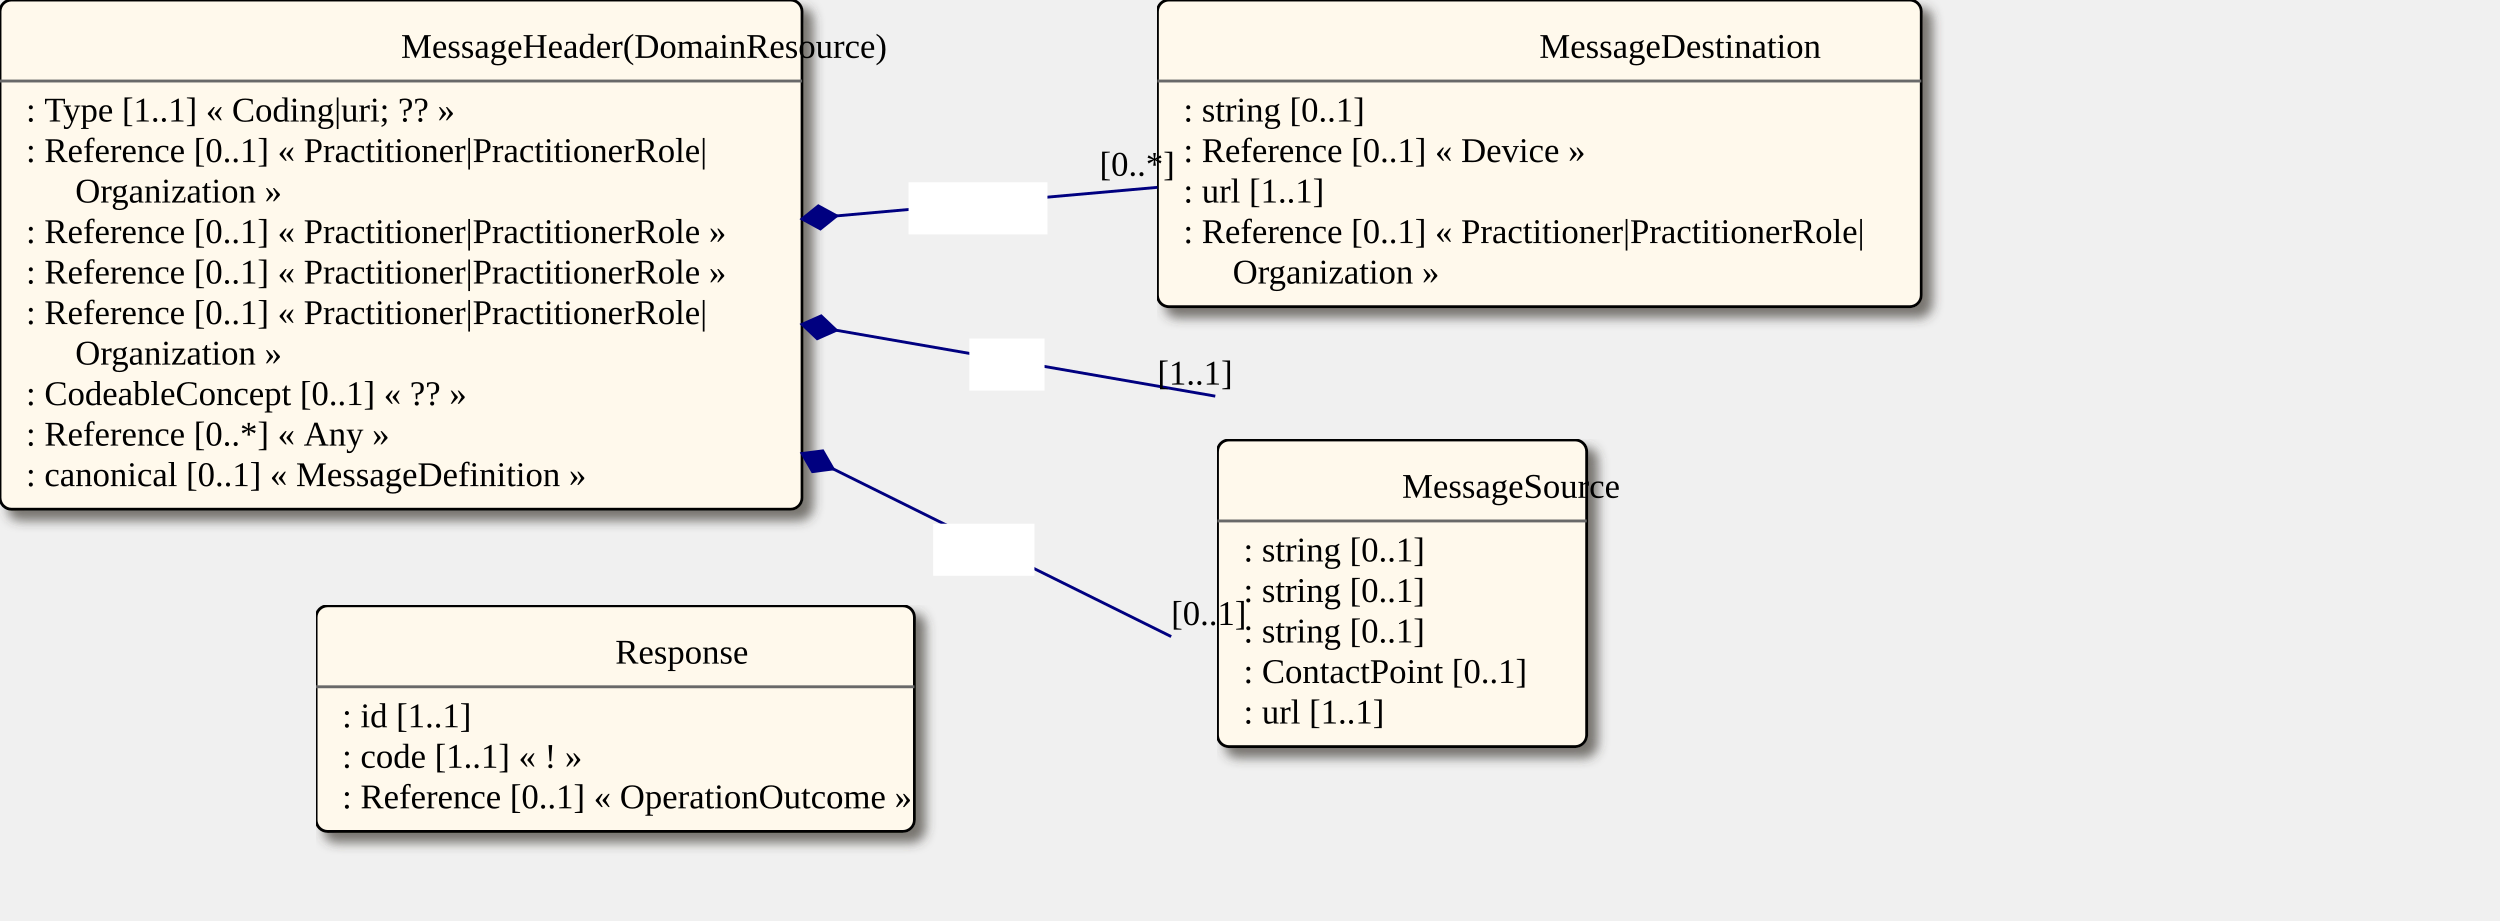
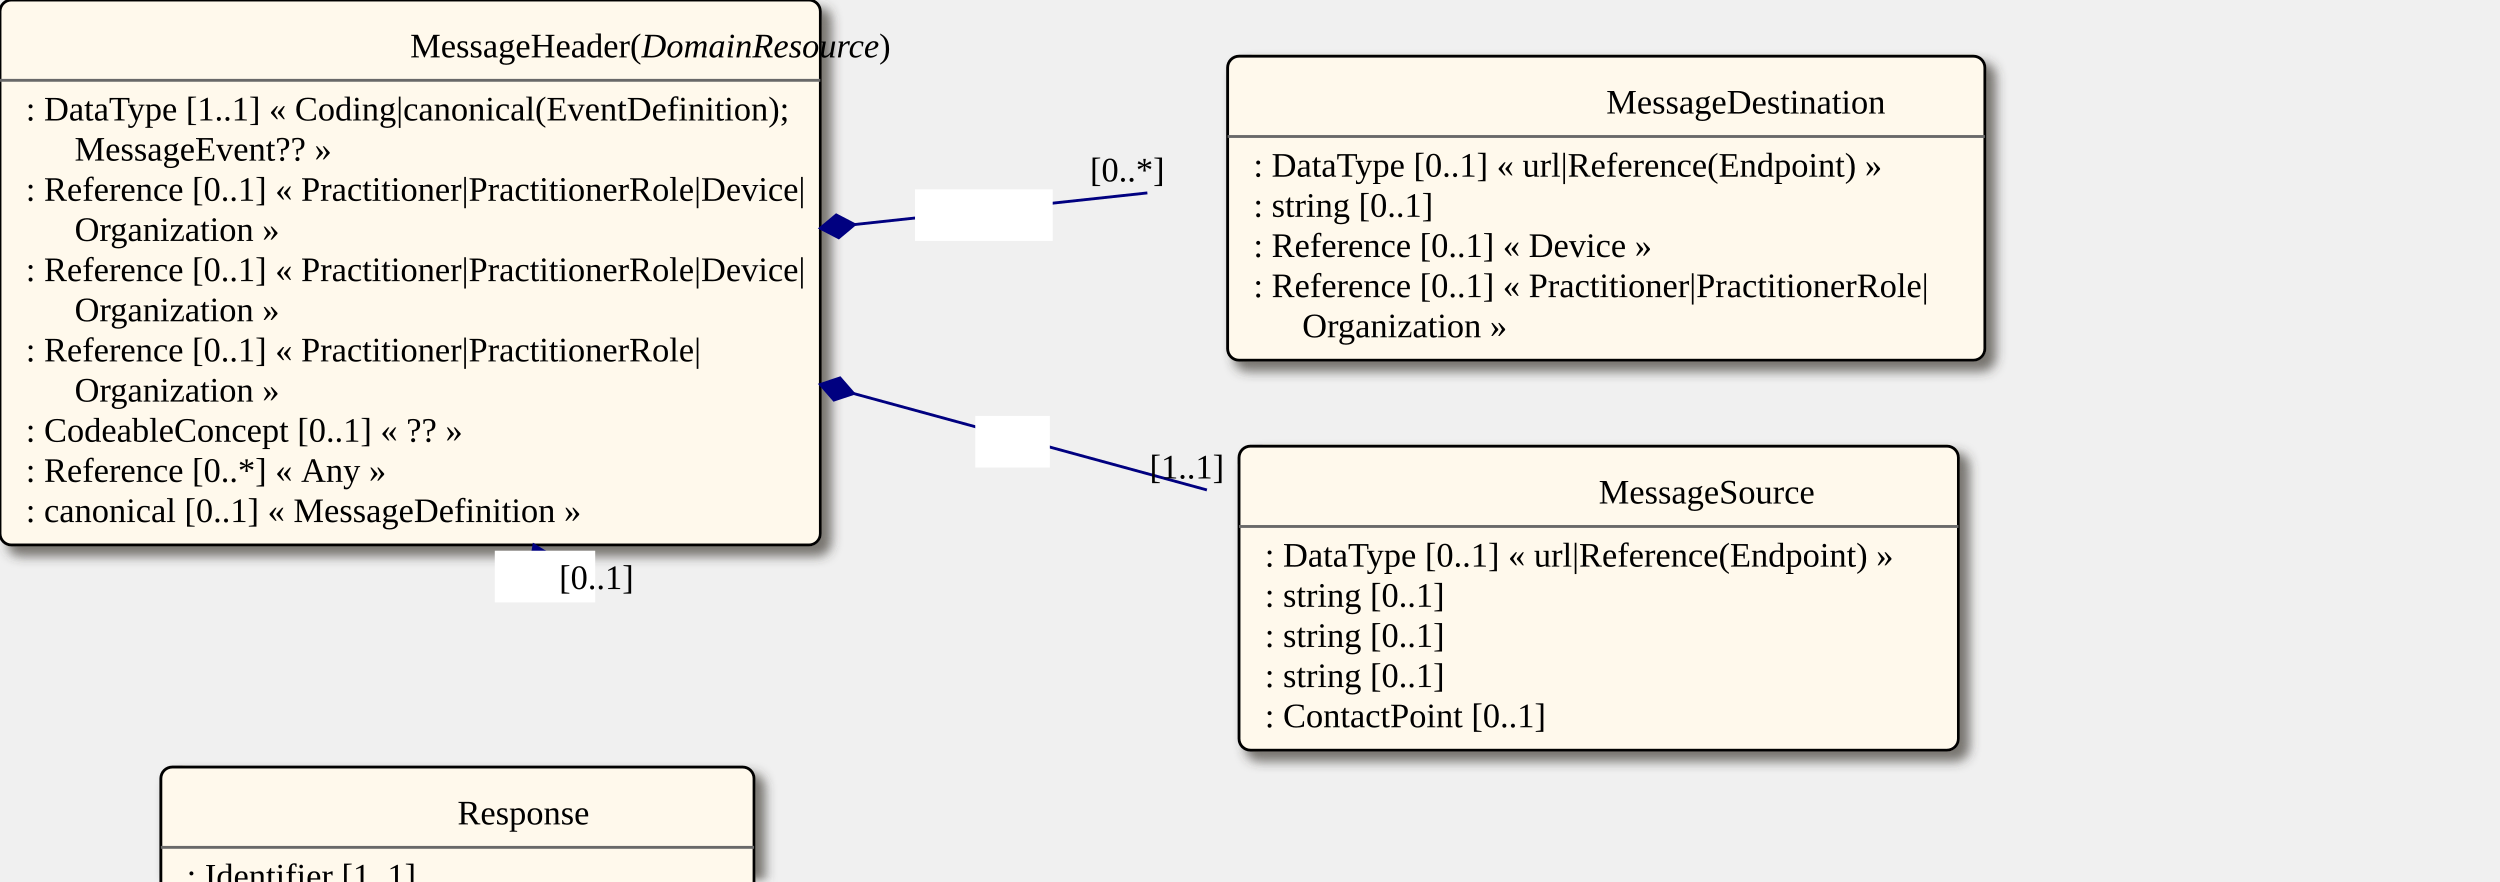
- <svg xmlns="http://www.w3.org/2000/svg" xmlns:xlink="http://www.w3.org/1999/xlink" id="n385" version="1.1" width="864.0" height="318.0">
-   <defs id="defs11">
-     <filter id="shadow1" x="0" y="0" width="200%" height="200%">
-       <feOffset result="offOut" in="SourceGraphic" dx="3" dy="3" id="feOffset2" />
-       <feColorMatrix result="matrixOut" in="offOut" type="matrix" values="0.2 0 0 0 0 0 0.2 0 0 0 0 0 0.2 0 0 0 0 0 1 0" id="feColorMatrix4" />
-       <feGaussianBlur result="blurOut" in="matrixOut" stdDeviation="2" id="feGaussianBlur6" />
-       <feBlend in="SourceGraphic" in2="blurOut" mode="normal" id="feBlend8" />
+ <svg xmlns="http://www.w3.org/2000/svg" xmlns:xlink="http://www.w3.org/1999/xlink" id="n405" version="1.1" width="871.561" height="307.352">
+   <defs id="defs84585">
+     <filter id="shadow1" x="-0.026" y="-0.068" width="1.066" height="1.174">
+       <feOffset result="offOut" in="SourceGraphic" dx="3" dy="3" id="feOffset84576" />
+       <feColorMatrix result="matrixOut" in="offOut" type="matrix" values="0.2 0 0 0 0 0 0.2 0 0 0 0 0 0.2 0 0 0 0 0 1 0" id="feColorMatrix84578" />
+       <feGaussianBlur result="blurOut" in="matrixOut" stdDeviation="2" id="feGaussianBlur84580" />
+       <feBlend in="SourceGraphic" in2="blurOut" mode="normal" id="feBlend84582" />
    </filter>
  </defs>
-   <g id="n386">
-     <rect id="MessageHeader" x="0.0" y="0.0" rx="4" ry="4" width="277.2" height="176.0" filter="url(#shadow1)" style="fill:#fff9ec;stroke:black;stroke-width:1" />
-     <line id="n387" x1="0.0" y1="28.0" x2="277.2" y2="28.0" style="stroke:dimgrey;stroke-width:1" />
-     <text id="n388" x="138.6" y="20.0" fill="black" class="diagram-class-title  diagram-class-resource">MessageHeader<tspan class="diagram-class-title-link" id="tspan16"> (<a xlink:href="domainresource.html" class="diagram-class-reference" id="n389">DomainResource</a>
- )</tspan>
+   <g id="n406">
+     <rect id="MessageHeader" x="0.0" y="0.0" rx="4" ry="4" width="286.0" height="190.0" filter="url(#shadow1)" style="fill:#fff9ec;stroke:black;stroke-width:1" />
+     <line id="n407" x1="0.0" y1="28.0" x2="286.0" y2="28.0" style="stroke:dimgrey;stroke-width:1" />
+     <text id="n408" x="143.0" y="20.0" fill="black" class="diagram-class-title  diagram-class-resource">MessageHeader<tspan class="diagram-class-title-link" id="tspan84590"> (<a id="n409" xlink:href="domainresource.html#DomainResource" class="diagram-class-reference" style="font-style: italic">DomainResource</a>)</tspan>
    </text>
-     <text id="n390" x="6.0" y="42.0" fill="black" class="diagram-class-detail">
-       <a xlink:href="messageheader-definitions.html#MessageHeader.event_x_" id="n391" />
-  : <a xlink:href="formats.html#umlchoice" id="n392">Type</a>
-  [1..1] « <a xlink:href="datatypes.html#Coding" id="n393">Coding</a>
- |<a xlink:href="datatypes.html#uri" id="n394">uri</a>
- ; <a xlink:href="valueset-message-events.html" id="n395" />
- ?? »</text>
-     <text id="n404" x="6.0" y="56.0" fill="black" class="diagram-class-detail">
-       <a xlink:href="messageheader-definitions.html#MessageHeader.sender" id="n405" />
-  : <a xlink:href="references.html#Reference" id="n406">Reference</a>
-  [0..1] « <a xlink:href="practitioner.html#Practitioner" id="n407">Practitioner</a>
- |<a xlink:href="practitionerrole.html#PractitionerRole" id="n408">PractitionerRole</a>
- |</text>
-     <text id="n409" x="26.0" y="70.0" fill="black" class="diagram-class-detail">
-       <a xlink:href="organization.html#Organization" id="n410">Organization</a>
-  »</text>
-     <text id="n418" x="6.0" y="84.0" fill="black" class="diagram-class-detail">
-       <a xlink:href="messageheader-definitions.html#MessageHeader.enterer" id="n419" />
-  : <a xlink:href="references.html#Reference" id="n420">Reference</a>
-  [0..1] « <a xlink:href="practitioner.html#Practitioner" id="n421">Practitioner</a>
- |<a xlink:href="practitionerrole.html#PractitionerRole" id="n422">PractitionerRole</a>
-  »</text>
-     <text id="n428" x="6.0" y="98.0" fill="black" class="diagram-class-detail">
-       <a xlink:href="messageheader-definitions.html#MessageHeader.author" id="n429" />
-  : <a xlink:href="references.html#Reference" id="n430">Reference</a>
-  [0..1] « <a xlink:href="practitioner.html#Practitioner" id="n431">Practitioner</a>
- |<a xlink:href="practitionerrole.html#PractitionerRole" id="n432">PractitionerRole</a>
-  »</text>
-     <text id="n438" x="6.0" y="112.0" fill="black" class="diagram-class-detail">
-       <a xlink:href="messageheader-definitions.html#MessageHeader.responsible" id="n439" />
-  : <a xlink:href="references.html#Reference" id="n440">Reference</a>
-  [0..1] « <a xlink:href="practitioner.html#Practitioner" id="n441">Practitioner</a>
- |<a xlink:href="practitionerrole.html#PractitionerRole" id="n442">PractitionerRole</a>
- |</text>
-     <text id="n443" x="26.0" y="126.0" fill="black" class="diagram-class-detail">
-       <a xlink:href="organization.html#Organization" id="n444">Organization</a>
-  »</text>
-     <text id="n452" x="6.0" y="140.0" fill="black" class="diagram-class-detail">
-       <a xlink:href="messageheader-definitions.html#MessageHeader.reason" id="n453" />
-  : <a xlink:href="datatypes.html#CodeableConcept" id="n454">CodeableConcept</a>
-  [0..1] « <a xlink:href="valueset-message-reason-encounter.html" id="n455" />
- ?? »</text>
-     <text id="n462" x="6.0" y="154.0" fill="black" class="diagram-class-detail">
-       <a xlink:href="messageheader-definitions.html#MessageHeader.focus" id="n463" />
-  : <a xlink:href="references.html#Reference" id="n464">Reference</a>
-  [0..*] « <a xlink:href="resourcelist.html#Any" id="n465">Any</a>
-  »</text>
-     <text id="n470" x="6.0" y="168.0" fill="black" class="diagram-class-detail">
-       <a xlink:href="messageheader-definitions.html#MessageHeader.definition" id="n471" />
-  : <a xlink:href="datatypes.html#canonical" id="n472">canonical</a>
-  [0..1] « <a xlink:href="messagedefinition.html#MessageDefinition" id="n473">MessageDefinition</a>
-  »</text>
+     <text id="n410" x="6.0" y="42.0" fill="black" class="diagram-class-detail">
+       <a id="n411" xlink:href="messageheader-definitions.html#MessageHeader.event_x_" /> : <a id="n412" xlink:href="types.html#DataType">DataType</a> [1..1] « <a id="n413" xlink:href="datatypes.html#Coding">Coding</a>|<a id="n414" xlink:href="datatypes.html#canonical">canonical</a>(<a id="n415" xlink:href="eventdefinition.html#EventDefinition">EventDefinition</a>); </text>
+     <text id="n416" x="26.0" y="56.0" fill="black" class="diagram-class-detail">      MessageEvent?? »</text>
+     <text id="n424" x="6.0" y="70.0" fill="black" class="diagram-class-detail">
+       <a id="n425" xlink:href="messageheader-definitions.html#MessageHeader.sender" /> : <a id="n426" xlink:href="references.html#Reference">Reference</a> [0..1] « <a id="n427" xlink:href="practitioner.html#Practitioner">Practitioner</a>|<a id="n428" xlink:href="practitionerrole.html#PractitionerRole">PractitionerRole</a>|<a id="n429" xlink:href="device.html#Device">Device</a>|</text>
+     <text id="n430" x="26.0" y="84.0" fill="black" class="diagram-class-detail">
+       <a id="n431" xlink:href="organization.html#Organization">Organization</a> »</text>
+     <text id="n440" x="6.0" y="98.0" fill="black" class="diagram-class-detail">
+       <a id="n441" xlink:href="messageheader-definitions.html#MessageHeader.author" /> : <a id="n442" xlink:href="references.html#Reference">Reference</a> [0..1] « <a id="n443" xlink:href="practitioner.html#Practitioner">Practitioner</a>|<a id="n444" xlink:href="practitionerrole.html#PractitionerRole">PractitionerRole</a>|<a id="n445" xlink:href="device.html#Device">Device</a>|</text>
+     <text id="n446" x="26.0" y="112.0" fill="black" class="diagram-class-detail">
+       <a id="n447" xlink:href="organization.html#Organization">Organization</a> »</text>
+     <text id="n456" x="6.0" y="126.0" fill="black" class="diagram-class-detail">
+       <a id="n457" xlink:href="messageheader-definitions.html#MessageHeader.responsible" /> : <a id="n458" xlink:href="references.html#Reference">Reference</a> [0..1] « <a id="n459" xlink:href="practitioner.html#Practitioner">Practitioner</a>|<a id="n460" xlink:href="practitionerrole.html#PractitionerRole">PractitionerRole</a>|</text>
+     <text id="n461" x="26.0" y="140.0" fill="black" class="diagram-class-detail">
+       <a id="n462" xlink:href="organization.html#Organization">Organization</a> »</text>
+     <text id="n470" x="6.0" y="154.0" fill="black" class="diagram-class-detail">
+       <a id="n471" xlink:href="messageheader-definitions.html#MessageHeader.reason" /> : <a id="n472" xlink:href="datatypes.html#CodeableConcept">CodeableConcept</a> [0..1] « <a id="n473" xlink:href="valueset-message-reason-encounter.html" />?? »</text>
+     <text id="n480" x="6.0" y="168.0" fill="black" class="diagram-class-detail">
+       <a id="n481" xlink:href="messageheader-definitions.html#MessageHeader.focus" /> : <a id="n482" xlink:href="references.html#Reference">Reference</a> [0..*] « <a id="n483" xlink:href="resourcelist.html#Any">Any</a> »</text>
+     <text id="n488" x="6.0" y="182.0" fill="black" class="diagram-class-detail">
+       <a id="n489" xlink:href="messageheader-definitions.html#MessageHeader.definition" /> : <a id="n490" xlink:href="datatypes.html#canonical">canonical</a> [0..1] « <a id="n491" xlink:href="messagedefinition.html#MessageDefinition">MessageDefinition</a> »</text>
  </g>
-   <g id="n478">
-     <rect id="MessageHeader.destination" x="400.0" y="0.0" rx="4" ry="4" width="264.0" height="106.0" filter="url(#shadow1)" style="fill:#fff9ec;stroke:black;stroke-width:1" />
-     <line id="n479" x1="400.0" y1="28.0" x2="664.0" y2="28.0" style="stroke:dimgrey;stroke-width:1" />
-     <text id="n480" x="532.0" y="20.0" fill="black" class="diagram-class-title">MessageDestination</text>
-     <text id="n481" x="406.0" y="42.0" fill="black" class="diagram-class-detail">
-       <a xlink:href="messageheader-definitions.html#MessageHeader.destination.name" id="n482" />
-  : <a xlink:href="datatypes.html#string" id="n483">string</a>
-  [0..1]</text>
-     <text id="n487" x="406.0" y="56.0" fill="black" class="diagram-class-detail">
-       <a xlink:href="messageheader-definitions.html#MessageHeader.destination.target" id="n488" />
-  : <a xlink:href="references.html#Reference" id="n489">Reference</a>
-  [0..1] « <a xlink:href="device.html#Device" id="n490">Device</a>
-  »</text>
-     <text id="n495" x="406.0" y="70.0" fill="black" class="diagram-class-detail">
-       <a xlink:href="messageheader-definitions.html#MessageHeader.destination.endpoint" id="n496" />
-  : <a xlink:href="datatypes.html#url" id="n497">url</a>
-  [1..1]</text>
-     <text id="n501" x="406.0" y="84.0" fill="black" class="diagram-class-detail">
-       <a xlink:href="messageheader-definitions.html#MessageHeader.destination.receiver" id="n502" />
-  : <a xlink:href="references.html#Reference" id="n503">Reference</a>
-  [0..1] « <a xlink:href="practitioner.html#Practitioner" id="n504">Practitioner</a>
- |<a xlink:href="practitionerrole.html#PractitionerRole" id="n505">PractitionerRole</a>
- |</text>
-     <text id="n506" x="426.0" y="98.0" fill="black" class="diagram-class-detail">
-       <a xlink:href="organization.html#Organization" id="n507">Organization</a>
-  »</text>
+   <g id="n496" transform="translate(27.97947,19.58563)">
+     <rect id="MessageHeader.destination" x="400" y="0" rx="4" ry="4" width="264" height="106" filter="url(#shadow1)" style="fill:#fff9ec;stroke:#000000;stroke-width:1" />
+     <line id="n497" x1="400" y1="28" x2="664" y2="28" style="stroke:#696969;stroke-width:1" />
+     <text id="n498" x="532" y="20" fill="#000000" class="diagram-class-title">MessageDestination</text>
+     <text id="n499" x="406" y="42" fill="#000000" class="diagram-class-detail">
+       <a id="n500" xlink:href="messageheader-definitions.html#MessageHeader.destination.endpoint_x_" /> : <a id="n501" xlink:href="types.html#DataType">DataType</a> [0..1] « <a id="n502" xlink:href="datatypes.html#url">url</a>|<a id="n503" xlink:href="references.html#Reference">Reference</a>(<a id="n504" xlink:href="endpoint.html#Endpoint">Endpoint</a>) »</text>
+     <text id="n511" x="406" y="56" fill="#000000" class="diagram-class-detail">
+       <a id="n512" xlink:href="messageheader-definitions.html#MessageHeader.destination.name" /> : <a id="n513" xlink:href="datatypes.html#string">string</a> [0..1]</text>
+     <text id="n517" x="406" y="70" fill="#000000" class="diagram-class-detail">
+       <a id="n518" xlink:href="messageheader-definitions.html#MessageHeader.destination.target" /> : <a id="n519" xlink:href="references.html#Reference">Reference</a> [0..1] « <a id="n520" xlink:href="device.html#Device">Device</a> »</text>
+     <text id="n525" x="406" y="84" fill="#000000" class="diagram-class-detail">
+       <a id="n526" xlink:href="messageheader-definitions.html#MessageHeader.destination.receiver" /> : <a id="n527" xlink:href="references.html#Reference">Reference</a> [0..1] « <a id="n528" xlink:href="practitioner.html#Practitioner">Practitioner</a>|<a id="n529" xlink:href="practitionerrole.html#PractitionerRole">PractitionerRole</a>|</text>
+     <text id="n530" x="426" y="98" fill="#000000" class="diagram-class-detail">
+       <a id="n531" xlink:href="organization.html#Organization">Organization</a> »</text>
  </g>
-   <g id="n515" transform="translate(0.7605634,57.04225)">
-     <rect id="MessageHeader.source" x="420" y="95" rx="4" ry="4" width="127.6" height="106" style="fill:#fff9ec;stroke:#000000;stroke-width:1;filter:url(#shadow1)" />
-     <line id="n516" x1="420" y1="123" x2="547.6" y2="123" style="stroke:#696969;stroke-width:1" />
-     <text id="n517" x="483.8" y="115" class="diagram-class-title" style="fill:#000000">MessageSource</text>
-     <text id="n518" x="426" y="137" class="diagram-class-detail" style="fill:#000000">
-       <a xlink:href="messageheader-definitions.html#MessageHeader.source.name" id="n519" />
-  : <a xlink:href="datatypes.html#string" id="n520">string</a>
-  [0..1]</text>
-     <text id="n524" x="426" y="151" class="diagram-class-detail" style="fill:#000000">
-       <a xlink:href="messageheader-definitions.html#MessageHeader.source.software" id="n525" />
-  : <a xlink:href="datatypes.html#string" id="n526">string</a>
-  [0..1]</text>
-     <text id="n530" x="426" y="165" class="diagram-class-detail" style="fill:#000000">
-       <a xlink:href="messageheader-definitions.html#MessageHeader.source.version" id="n531" />
-  : <a xlink:href="datatypes.html#string" id="n532">string</a>
-  [0..1]</text>
-     <text id="n536" x="426" y="179" class="diagram-class-detail" style="fill:#000000">
-       <a xlink:href="messageheader-definitions.html#MessageHeader.source.contact" id="n537" />
-  : <a xlink:href="datatypes.html#ContactPoint" id="n538">ContactPoint</a>
-  [0..1]</text>
-     <text id="n542" x="426" y="193" class="diagram-class-detail" style="fill:#000000">
-       <a xlink:href="messageheader-definitions.html#MessageHeader.source.endpoint" id="n543" />
-  : <a xlink:href="datatypes.html#url" id="n544">url</a>
-  [1..1]</text>
+   <g id="n539" transform="translate(11.19179,3.497434)">
+     <rect id="MessageHeader.source" x="420.761" y="152.042" rx="4" ry="4" width="250.8" height="106" filter="url(#shadow1)" style="fill:#fff9ec;stroke:#000000;stroke-width:1" />
+     <line id="n540" x1="420.761" y1="180.042" x2="671.561" y2="180.042" style="stroke:#696969;stroke-width:1" />
+     <text id="n541" x="546.161" y="172.042" fill="#000000" class="diagram-class-title">MessageSource</text>
+     <text id="n542" x="426.761" y="194.042" fill="#000000" class="diagram-class-detail">
+       <a id="n543" xlink:href="messageheader-definitions.html#MessageHeader.source.endpoint_x_" /> : <a id="n544" xlink:href="types.html#DataType">DataType</a> [0..1] « <a id="n545" xlink:href="datatypes.html#url">url</a>|<a id="n546" xlink:href="references.html#Reference">Reference</a>(<a id="n547" xlink:href="endpoint.html#Endpoint">Endpoint</a>) »</text>
+     <text id="n554" x="426.761" y="208.042" fill="#000000" class="diagram-class-detail">
+       <a id="n555" xlink:href="messageheader-definitions.html#MessageHeader.source.name" /> : <a id="n556" xlink:href="datatypes.html#string">string</a> [0..1]</text>
+     <text id="n560" x="426.761" y="222.042" fill="#000000" class="diagram-class-detail">
+       <a id="n561" xlink:href="messageheader-definitions.html#MessageHeader.source.software" /> : <a id="n562" xlink:href="datatypes.html#string">string</a> [0..1]</text>
+     <text id="n566" x="426.761" y="236.042" fill="#000000" class="diagram-class-detail">
+       <a id="n567" xlink:href="messageheader-definitions.html#MessageHeader.source.version" /> : <a id="n568" xlink:href="datatypes.html#string">string</a> [0..1]</text>
+     <text id="n572" x="426.761" y="250.042" fill="#000000" class="diagram-class-detail">
+       <a id="n573" xlink:href="messageheader-definitions.html#MessageHeader.source.contact" /> : <a id="n574" xlink:href="datatypes.html#ContactPoint">ContactPoint</a> [0..1]</text>
  </g>
-   <g id="n548" transform="translate(-270.7606,-10.64789)">
-     <rect id="MessageHeader.response" x="380" y="220" rx="4" ry="4" width="206.8" height="78" style="fill:#fff9ec;stroke:#000000;stroke-width:1;filter:url(#shadow1)" />
-     <line id="n549" x1="380" y1="248" x2="586.8" y2="248" style="stroke:#696969;stroke-width:1" />
-     <text id="n550" x="483.4" y="240" class="diagram-class-title" style="fill:#000000">Response</text>
-     <text id="n551" x="386" y="262" class="diagram-class-detail" style="fill:#000000">
-       <a xlink:href="messageheader-definitions.html#MessageHeader.response.identifier" id="n552" />
-  : <a xlink:href="datatypes.html#id" id="n553">id</a>
-  [1..1]</text>
-     <text id="n557" x="386" y="276" class="diagram-class-detail" style="fill:#000000">
-       <a xlink:href="messageheader-definitions.html#MessageHeader.response.code" id="n558" />
-  : <a xlink:href="datatypes.html#code" id="n559">code</a>
-  [1..1] « <a xlink:href="valueset-response-code.html" id="n560" />
- ! »</text>
-     <text id="n567" x="386" y="290" class="diagram-class-detail" style="fill:#000000">
-       <a xlink:href="messageheader-definitions.html#MessageHeader.response.details" id="n568" />
-  : <a xlink:href="references.html#Reference" id="n569">Reference</a>
-  [0..1] « <a xlink:href="operationoutcome.html#OperationOutcome" id="n570">OperationOutcome</a>
-  »</text>
+   <g id="n578" transform="translate(-53.161,58.0574)">
+     <rect id="MessageHeader.response" x="109.239" y="209.352" rx="4" ry="4" width="206.8" height="78" filter="url(#shadow1)" style="fill:#fff9ec;stroke:#000000;stroke-width:1" />
+     <line id="n579" x1="109.239" y1="237.352" x2="316.039" y2="237.352" style="stroke:#696969;stroke-width:1" />
+     <text id="n580" x="212.639" y="229.352" fill="#000000" class="diagram-class-title">Response</text>
+     <text id="n581" x="115.239" y="251.352" fill="#000000" class="diagram-class-detail">
+       <a id="n582" xlink:href="messageheader-definitions.html#MessageHeader.response.identifier" /> : <a id="n583" xlink:href="datatypes.html#Identifier">Identifier</a> [1..1]</text>
+     <text id="n587" x="115.239" y="265.352" fill="#000000" class="diagram-class-detail">
+       <a id="n588" xlink:href="messageheader-definitions.html#MessageHeader.response.code" /> : <a id="n589" xlink:href="datatypes.html#code">code</a> [1..1] « <a id="n590" xlink:href="valueset-response-code.html" />! »</text>
+     <text id="n597" x="115.239" y="279.352" fill="#000000" class="diagram-class-detail">
+       <a id="n598" xlink:href="messageheader-definitions.html#MessageHeader.response.details" /> : <a id="n599" xlink:href="references.html#Reference">Reference</a> [0..1] « <a id="n600" xlink:href="operationoutcome.html#OperationOutcome">OperationOutcome</a> »</text>
  </g>
-   <line id="n575" x1="277.2" y1="75.669" x2="400.0" y2="64.744" style="stroke:navy;stroke-width:1" />
-   <polygon id="n576" points="277.2,75.669 283.2,79.669 289.2,75.669 283.2,71.669 277.2,75.669" style="fill:navy;stroke:navy;stroke-width:1" transform="rotate(-5.084103 277.2 75.66904)" />
-   <rect id="n577" x="314.0" y="63.0" width="48.0" height="18.0" style="fill:white;stroke:black;stroke-width:0" />
-   <text id="n578" x="338.0" y="73.0" fill="black" class="diagram-class-linkage">
-     <a xlink:href="messageheader-definitions.html#MessageHeader.destination" id="n579" />
+   <line id="n605" x1="286.0" y1="79.56" x2="400.0" y2="67.252" style="stroke:navy;stroke-width:1" />
+   <polygon id="n606" points="286.0,79.56 292.0,83.56 298.0,79.56 292.0,75.56 286.0,79.56" style="fill:navy;stroke:navy;stroke-width:1" transform="rotate(-6.162305 286.0 79.56041)" />
+   <rect id="n607" x="319.0" y="66.0" width="48.0" height="18.0" style="fill:white;stroke:black;stroke-width:0" />
+   <text id="n608" x="343.0" y="76.0" fill="black" class="diagram-class-linkage">
+     <a id="n609" xlink:href="messageheader-definitions.html#MessageHeader.destination" />
  </text>
-   <text id="n580" x="380.0" y="60.744" fill="black" class="diagram-class-linkage">[0..*]</text>
-   <line id="n581" x1="277.2" y1="112.09" x2="420.0" y2="136.911" style="stroke:navy;stroke-width:1" />
-   <polygon id="n582" points="277.2,112.09 283.2,116.09 289.2,112.09 283.2,108.09 277.2,112.09" style="fill:navy;stroke:navy;stroke-width:1" transform="rotate(9.860203 277.2 112.0904)" />
-   <rect id="n583" x="335.0" y="117.0" width="26.0" height="18.0" style="fill:white;stroke:black;stroke-width:0" />
-   <text id="n584" x="348.0" y="127.0" fill="black" class="diagram-class-linkage">
-     <a xlink:href="messageheader-definitions.html#MessageHeader.source" id="n585" />
+   <text id="n610" x="380.0" y="63.252" fill="black" class="diagram-class-linkage">[0..*]</text>
+   <line id="n611" x1="286.0" y1="134.032" x2="420.761" y2="170.814" style="stroke:navy;stroke-width:1" />
+   <polygon id="n612" points="286.0,134.032 292.0,138.032 298.0,134.032 292.0,130.032 286.0,134.032" style="fill:navy;stroke:navy;stroke-width:1" transform="rotate(15.26694 286.0 134.0317)" />
+   <rect id="n613" x="340.0" y="145.0" width="26.0" height="18.0" style="fill:white;stroke:black;stroke-width:0" />
+   <text id="n614" x="353.0" y="155.0" fill="black" class="diagram-class-linkage">
+     <a id="n615" xlink:href="messageheader-definitions.html#MessageHeader.source" />
  </text>
-   <text id="n586" x="400.0" y="132.911" fill="black" class="diagram-class-linkage">[1..1]</text>
-   <line id="n587" x1="277.2" y1="156.737" x2="404.761" y2="220" style="stroke:navy;stroke-width:1" />
-   <polygon id="n588" points="277.2,156.737 283.2,160.737 289.2,156.737 283.2,152.737 277.2,156.737" style="fill:navy;stroke:navy;stroke-width:1" transform="rotate(26.37864 277.2 156.7372)" />
-   <rect id="n589" x="322.5" y="181.0" width="35.0" height="18.0" style="fill:white;stroke:black;stroke-width:0" />
-   <text id="n590" x="340.0" y="191.0" fill="black" class="diagram-class-linkage">
-     <a xlink:href="messageheader-definitions.html#MessageHeader.response" id="n591" />
+   <text id="n616" x="400.761" y="166.814" fill="black" class="diagram-class-linkage">[1..1]</text>
+   <line id="n617" x1="186.141" y1="190" x2="194.929" y2="209.352" style="stroke:navy;stroke-width:1" />
+   <polygon id="n618" points="186.141,190 192.141,194 198.141,190 192.141,186 186.141,190" style="fill:navy;stroke:navy;stroke-width:1" transform="rotate(65.57651 186.1409 190)" />
+   <rect id="n619" x="172.5" y="192.0" width="35.0" height="18.0" style="fill:white;stroke:black;stroke-width:0" />
+   <text id="n620" x="190.0" y="202.0" fill="black" class="diagram-class-linkage">
+     <a id="n621" xlink:href="messageheader-definitions.html#MessageHeader.response" />
  </text>
-   <text id="n592" x="404.761" y="216" fill="black" class="diagram-class-linkage">[0..1]</text>
+   <text id="n622" x="194.929" y="205.352" fill="black" class="diagram-class-linkage">[0..1]</text>
</svg>
